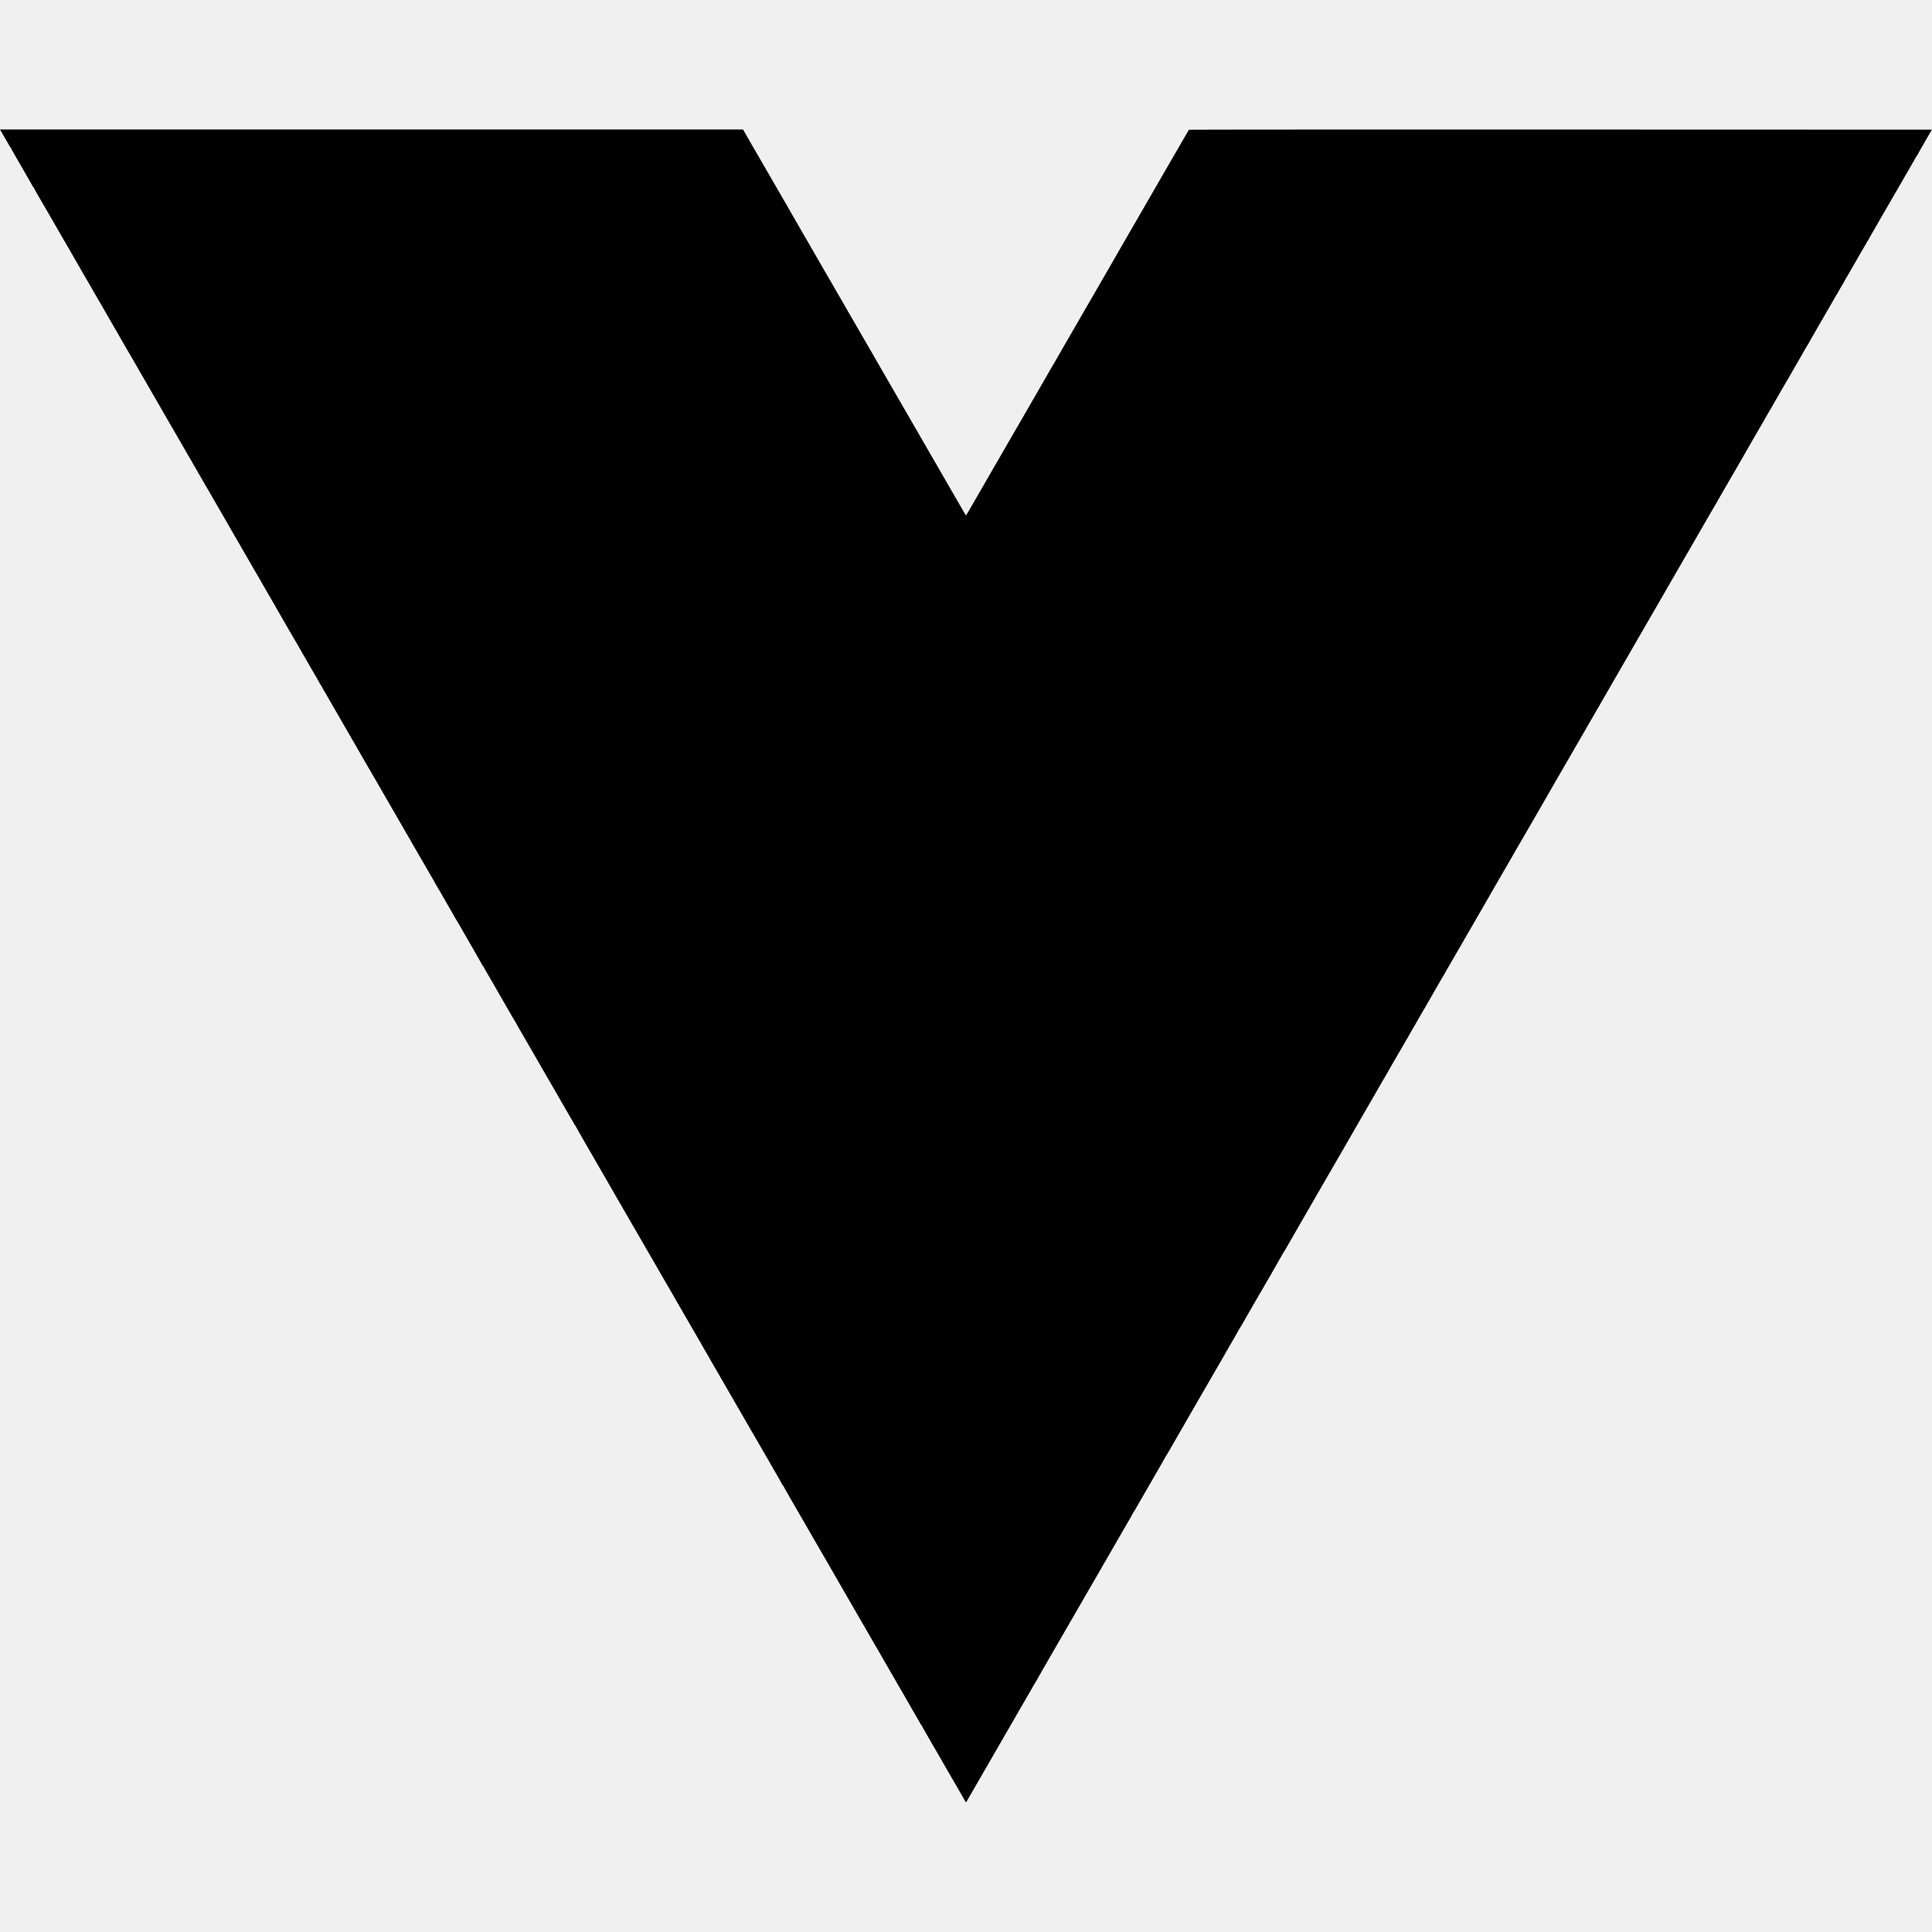
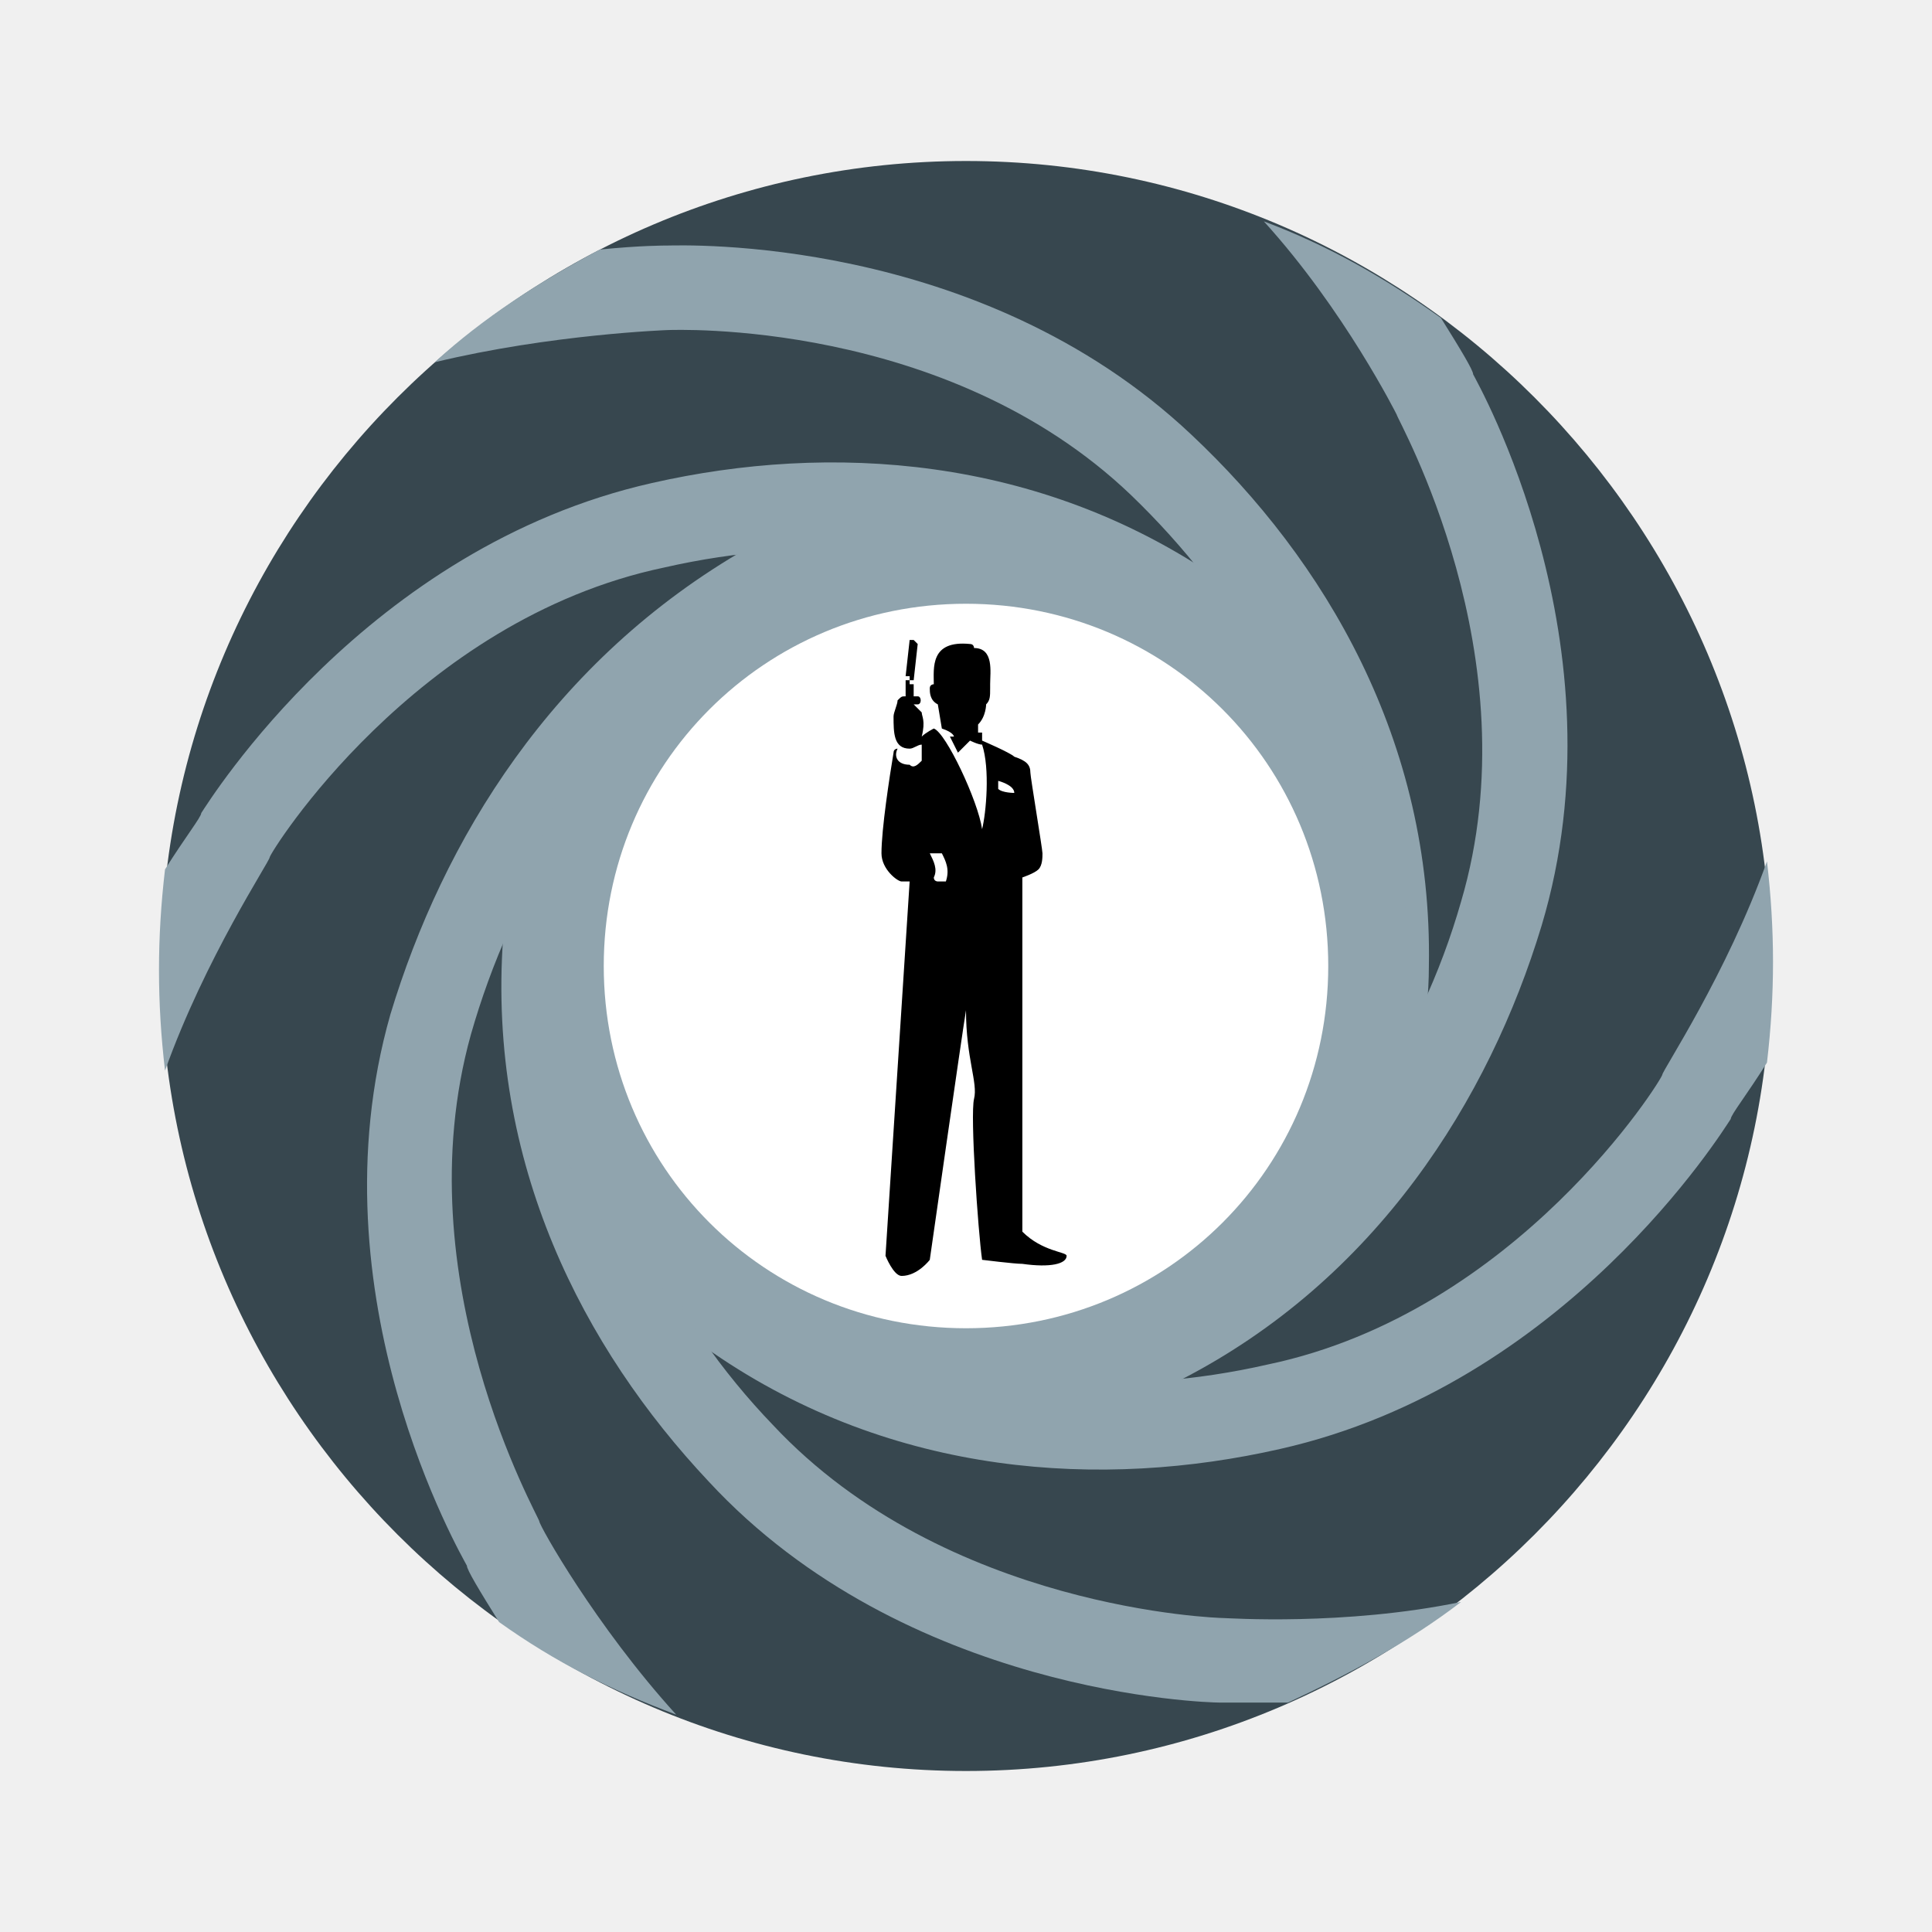
- <svg xmlns="http://www.w3.org/2000/svg" version="1.0" width="16pt" height="16pt" viewBox="0 0 16 16" preserveAspectRatio="xMidYMid meet">
-   <g transform="translate(0,16) scale(0.00032,-0.00032)" fill="#000000" stroke="none">
-     <path d="M18 46618 c45 -75 122 -207 122 -211 0 -2 25 -45 55 -95 30 -50 55 -96 55 -102 0 -5 5 -10 10 -10 6 0 10 -4 10 -9 0 -5 73 -135 161 -288 89 -153 173 -298 187 -323 14 -25 32 -57 41 -72 88 -149 187 -324 189 -335 2 -7 8 -13 13 -13 5 0 9 -4 9 -10 0 -5 46 -89 103 -187 175 -302 490 -846 507 -876 8 -16 20 -36 25 -45 28 -46 290 -498 339 -585 13 -23 74 -129 136 -236 61 -107 123 -215 137 -240 14 -25 29 -50 33 -56 5 -5 23 -37 40 -70 18 -33 38 -67 44 -75 11 -16 21 -33 63 -109 14 -25 29 -50 33 -56 4 -5 21 -35 38 -65 55 -100 261 -455 269 -465 4 -5 14 -21 20 -35 15 -29 41 -75 103 -180 24 -41 52 -88 60 -105 9 -16 57 -100 107 -185 112 -193 362 -626 380 -660 8 -14 23 -38 33 -55 11 -16 23 -37 27 -45 4 -8 26 -46 48 -85 23 -38 53 -90 67 -115 46 -81 64 -113 178 -310 62 -107 121 -210 132 -227 37 -67 56 -99 85 -148 16 -27 32 -57 36 -65 4 -8 15 -27 25 -42 9 -15 53 -89 96 -165 44 -76 177 -307 296 -513 120 -206 268 -463 330 -570 131 -227 117 -203 200 -348 36 -62 73 -125 82 -140 10 -15 21 -34 25 -42 4 -8 20 -37 36 -65 17 -27 38 -65 48 -82 49 -85 64 -111 87 -153 13 -25 28 -49 32 -55 4 -5 78 -134 165 -285 87 -151 166 -288 176 -305 10 -16 26 -43 35 -59 9 -17 125 -217 257 -445 132 -229 253 -441 270 -471 17 -30 45 -79 64 -108 18 -29 33 -54 33 -57 0 -2 20 -37 44 -77 24 -40 123 -212 221 -383 97 -170 190 -330 205 -355 16 -25 39 -65 53 -90 13 -25 81 -144 152 -265 70 -121 137 -238 150 -260 12 -22 37 -65 55 -95 18 -30 43 -73 55 -95 12 -22 48 -85 80 -140 77 -132 163 -280 190 -330 13 -22 71 -123 130 -225 59 -102 116 -199 126 -217 10 -17 29 -50 43 -72 15 -22 26 -43 26 -45 0 -2 27 -50 60 -106 33 -56 60 -103 60 -105 0 -2 55 -98 90 -155 8 -14 182 -316 239 -414 13 -22 45 -79 72 -124 27 -46 49 -86 49 -89 0 -2 14 -24 30 -48 16 -24 30 -46 30 -49 0 -5 74 -135 100 -176 5 -8 24 -42 43 -75 50 -88 58 -101 262 -455 104 -179 199 -345 213 -370 14 -25 28 -49 32 -55 4 -5 17 -26 28 -45 10 -19 62 -109 114 -200 114 -197 133 -230 170 -295 16 -27 33 -57 38 -65 17 -28 96 -165 103 -180 4 -8 16 -28 26 -45 10 -16 77 -131 148 -255 72 -124 181 -313 243 -420 62 -107 121 -209 131 -227 35 -62 323 -560 392 -678 38 -66 83 -145 100 -175 16 -30 33 -59 37 -65 4 -5 17 -27 29 -47 34 -61 56 -100 90 -156 17 -29 31 -55 31 -57 0 -2 17 -32 39 -67 21 -35 134 -229 251 -433 117 -203 235 -407 261 -451 27 -45 49 -85 49 -88 0 -4 8 -19 19 -34 15 -21 200 -341 309 -533 10 -19 33 -58 51 -87 17 -29 31 -54 31 -56 0 -2 25 -44 55 -94 30 -50 55 -95 55 -98 0 -4 6 -15 14 -23 7 -9 27 -41 43 -71 17 -30 170 -297 342 -594 171 -296 311 -542 311 -547 0 -5 5 -9 10 -9 6 0 10 -4 10 -10 0 -5 22 -47 49 -92 27 -46 58 -99 68 -118 24 -43 81 -140 93 -160 5 -8 66 -114 135 -235 69 -121 130 -227 135 -235 12 -21 259 -447 283 -490 10 -19 28 -47 38 -62 11 -14 19 -29 19 -32 0 -3 37 -69 83 -148 99 -170 305 -526 337 -583 13 -22 31 -53 41 -70 11 -16 22 -37 26 -45 7 -14 82 -146 103 -180 14 -24 181 -311 205 -355 13 -22 46 -80 75 -130 29 -49 64 -110 78 -135 14 -25 51 -88 82 -140 31 -52 59 -102 63 -110 4 -8 18 -33 31 -55 205 -353 284 -489 309 -535 17 -30 45 -78 62 -106 18 -28 36 -60 39 -72 4 -12 12 -22 17 -22 5 0 9 -4 9 -10 0 -5 109 -197 241 -427 133 -230 250 -431 259 -448 51 -90 222 -385 280 -485 37 -63 78 -135 92 -160 14 -25 67 -117 118 -205 51 -88 101 -175 111 -193 34 -58 55 -95 149 -257 51 -88 101 -173 110 -190 9 -16 76 -131 147 -255 72 -124 140 -241 151 -260 61 -108 281 -489 355 -615 38 -66 77 -133 87 -150 35 -63 91 -161 100 -175 14 -23 99 -169 128 -220 54 -97 135 -235 142 -245 4 -5 20 -32 35 -60 26 -48 238 -416 276 -480 10 -16 26 -46 37 -65 30 -53 382 -661 403 -695 10 -16 22 -37 26 -45 4 -8 26 -48 50 -88 24 -41 43 -75 43 -77 0 -2 22 -40 50 -85 27 -45 50 -84 50 -86 0 -3 38 -69 83 -147 84 -142 302 -520 340 -587 10 -19 34 -60 52 -90 18 -30 44 -75 57 -100 14 -25 45 -79 70 -120 25 -41 56 -96 70 -121 14 -25 77 -133 138 -240 62 -107 122 -210 132 -229 25 -43 310 -535 337 -581 11 -19 26 -45 34 -59 17 -32 238 -414 266 -460 11 -19 24 -41 28 -49 3 -7 75 -133 160 -278 84 -146 153 -269 153 -274 0 -5 5 -9 10 -9 6 0 10 -4 10 -10 0 -5 82 -150 181 -322 182 -314 201 -346 240 -415 12 -21 80 -139 152 -263 71 -124 141 -245 155 -270 14 -25 28 -49 32 -55 6 -8 145 -248 220 -380 37 -66 209 -362 229 -395 11 -19 24 -42 28 -49 4 -8 67 -118 140 -243 73 -125 133 -230 133 -233 0 -2 15 -28 33 -57 19 -29 47 -78 64 -108 17 -30 53 -93 79 -139 53 -90 82 -141 157 -272 82 -142 115 -199 381 -659 142 -245 268 -463 281 -485 12 -22 71 -125 132 -230 60 -104 172 -298 248 -430 76 -132 146 -253 156 -270 11 -16 22 -36 26 -44 3 -8 30 -54 60 -103 29 -49 53 -91 53 -93 0 -3 18 -34 40 -70 22 -36 40 -67 40 -69 0 -2 37 -66 81 -142 45 -77 98 -168 119 -204 20 -36 47 -81 58 -100 12 -19 27 -47 33 -62 6 -16 15 -28 20 -28 5 0 9 -4 9 -9 0 -6 63 -118 140 -251 77 -133 140 -243 140 -245 0 -2 18 -33 41 -70 22 -37 49 -83 60 -101 10 -19 29 -51 40 -71 25 -45 109 -189 126 -218 7 -11 17 -29 22 -40 6 -11 22 -38 35 -60 14 -22 37 -62 52 -90 14 -27 35 -62 45 -77 11 -14 19 -29 19 -32 0 -3 18 -35 40 -71 22 -36 40 -67 40 -69 0 -2 19 -35 42 -72 23 -38 55 -94 72 -124 26 -47 139 -244 171 -298 6 -9 21 -36 34 -60 28 -48 37 -51 51 -19 6 12 19 36 29 52 10 17 27 46 38 65 11 19 104 181 208 360 103 179 199 345 213 370 14 25 42 74 64 109 21 34 38 65 38 67 0 2 18 33 40 69 22 36 40 67 40 69 0 3 177 310 199 346 16 26 136 234 140 244 2 5 25 44 52 88 27 44 49 81 49 84 0 2 18 34 40 70 22 36 40 67 40 69 0 2 20 36 43 77 35 58 169 289 297 513 9 17 50 86 90 155 40 69 86 150 103 180 16 30 35 62 41 70 6 8 16 24 22 35 35 64 72 129 167 293 59 100 116 199 127 220 11 20 30 53 41 72 43 72 1070 1850 1121 1940 14 25 65 113 113 195 48 83 96 166 107 185 10 19 28 50 38 68 11 18 73 124 137 235 64 111 175 303 246 427 71 124 173 299 225 390 52 91 116 202 143 248 27 45 49 85 49 89 0 4 6 14 14 22 7 9 28 43 46 76 26 47 251 436 378 655 11 19 29 51 40 70 11 19 101 176 201 348 99 172 181 317 181 323 0 5 5 9 10 9 6 0 10 5 10 11 0 6 8 23 18 37 11 15 32 52 49 82 16 30 130 228 253 440 122 212 234 405 248 430 13 25 39 70 57 100 39 65 69 117 130 225 25 44 50 87 55 95 12 19 78 134 220 380 61 107 129 224 150 260 161 277 222 382 246 425 15 28 47 83 71 123 24 41 43 78 43 83 0 5 4 9 8 9 4 0 13 12 19 28 7 15 23 45 36 67 66 110 277 478 277 483 0 3 6 13 14 21 7 9 27 41 43 71 17 30 45 80 63 110 34 57 375 649 394 685 6 11 16 27 22 35 6 8 26 42 44 75 18 33 41 74 51 90 10 17 24 41 32 55 54 97 72 128 88 152 11 14 19 28 19 30 0 3 79 141 175 308 96 167 175 305 175 308 0 3 6 13 14 21 7 9 26 39 41 66 33 60 276 483 338 587 24 40 46 80 50 88 4 8 13 24 20 35 14 23 95 163 125 215 11 19 52 91 92 160 40 69 80 139 90 155 9 17 103 179 207 360 105 182 200 346 211 365 103 181 463 802 489 845 7 11 15 27 19 35 4 8 29 51 55 95 64 110 828 1433 848 1470 9 17 24 41 33 55 9 14 29 48 45 77 15 28 52 93 82 145 30 51 62 107 71 123 17 30 231 398 400 690 51 88 103 179 115 202 12 23 26 48 32 55 6 7 24 38 40 68 17 30 61 107 98 170 37 63 84 144 103 180 19 36 41 72 48 81 8 8 14 18 14 21 0 4 27 51 59 106 32 55 72 124 89 154 16 29 71 125 122 213 51 88 104 180 118 205 13 25 28 50 32 55 4 6 17 26 28 45 11 19 45 80 77 135 31 55 66 116 77 135 11 19 88 152 171 295 401 694 620 1072 650 1125 11 19 87 152 170 295 83 143 158 273 166 288 9 16 21 36 26 45 6 9 31 52 55 96 25 43 54 94 66 115 11 20 95 164 186 321 91 157 173 299 182 315 9 17 26 46 37 65 12 19 66 114 121 210 56 96 108 186 117 200 8 14 24 40 34 59 24 45 383 664 412 713 5 9 17 29 26 45 15 28 120 210 241 419 36 61 68 117 72 125 4 8 12 23 19 34 35 57 245 420 262 453 11 20 35 61 53 90 17 29 32 54 32 56 0 3 28 51 62 108 33 57 70 119 80 138 10 19 23 42 28 50 5 8 32 53 59 100 27 47 149 258 271 470 122 212 234 405 248 430 30 53 62 108 80 135 6 11 15 27 19 35 4 8 85 150 181 315 96 165 187 323 202 350 31 56 116 202 130 225 5 8 25 42 43 75 19 33 92 159 162 280 149 257 157 271 202 350 19 33 38 67 43 75 9 14 228 392 275 475 12 22 55 96 95 165 40 69 80 139 90 155 24 42 202 350 221 383 9 15 27 47 41 72 14 25 75 131 136 236 61 106 121 210 134 232 99 172 271 470 279 482 5 8 23 40 40 70 18 30 81 141 142 245 60 105 121 210 135 235 14 25 71 124 127 220 56 96 143 247 194 335 51 88 96 167 102 175 14 24 180 311 204 355 23 43 340 590 356 615 5 8 50 87 101 175 171 301 517 898 582 1008 25 43 46 81 46 83 0 2 12 23 27 47 14 23 40 67 56 97 16 30 35 62 42 70 7 8 15 22 18 30 4 8 20 38 37 65 16 28 33 57 37 65 6 12 111 196 143 250 5 8 55 95 112 193 57 98 113 195 126 215 12 20 27 46 32 57 6 11 14 27 20 35 5 8 76 130 156 270 80 140 165 287 187 325 23 39 52 90 66 115 13 25 30 52 37 61 8 8 14 18 14 21 0 4 41 77 92 165 50 87 175 302 276 478 101 176 208 360 236 408 28 49 67 117 86 152 19 35 41 70 48 77 6 6 12 15 12 19 0 7 124 224 167 291 12 21 23 40 23 42 0 2 21 40 46 83 26 43 55 92 64 109 54 95 327 568 354 614 19 30 45 75 59 100 71 128 82 145 89 148 4 2 8 8 8 13 0 5 42 82 94 172 311 538 496 858 518 897 14 25 40 70 58 100 18 30 42 71 53 90 10 19 79 139 152 265 73 127 142 246 153 265 10 19 43 76 72 125 29 50 63 108 75 130 65 116 80 140 87 143 4 2 8 8 8 12 0 8 114 212 140 250 6 8 14 24 20 35 5 11 54 97 108 190 l100 170 -9611 3 c-5286 1 -9614 -1 -9618 -5 -5 -6 -419 -719 -619 -1068 -89 -155 -267 -463 -323 -560 -38 -66 -81 -140 -95 -165 -31 -56 -263 -457 -526 -910 -110 -190 -224 -388 -254 -440 -29 -52 -61 -109 -71 -125 -23 -39 -243 -420 -268 -465 -11 -19 -204 -352 -428 -740 -224 -388 -477 -826 -563 -975 -85 -148 -185 -322 -222 -385 -37 -63 -120 -207 -185 -320 -65 -113 -177 -306 -248 -430 -72 -124 -172 -297 -222 -385 -51 -88 -142 -245 -202 -350 -131 -226 -247 -427 -408 -705 -65 -113 -249 -432 -410 -710 -160 -278 -388 -673 -506 -877 -118 -205 -216 -373 -219 -373 -3 0 -52 82 -109 183 -58 100 -144 250 -192 332 -95 164 -402 696 -647 1120 -85 149 -228 396 -317 550 -212 365 -982 1700 -1008 1745 -10 19 -43 76 -72 125 -29 50 -64 110 -77 135 -14 25 -63 110 -110 190 -47 80 -96 165 -110 190 -14 25 -99 171 -188 325 -89 154 -174 300 -188 325 -13 25 -64 113 -112 195 -48 83 -140 242 -205 355 -65 113 -183 317 -263 454 -79 137 -152 264 -163 282 -50 89 -335 583 -354 614 -12 19 -34 58 -50 85 -15 28 -129 226 -253 440 -124 215 -235 408 -247 430 -12 22 -69 121 -127 220 -58 99 -226 389 -373 645 -148 256 -324 561 -392 678 -67 117 -134 232 -147 255 -13 23 -33 59 -46 80 l-22 37 -9615 0 -9615 0 20 -32z" />
-   </g>
+ <svg xmlns="http://www.w3.org/2000/svg" version="1.1" id="Layer_1" x="0px" y="0px" viewBox="0 0 48 48" style="enable-background:new 0 0 48 48;" xml:space="preserve" width="480px" height="480px">
+   <path style="fill:#37474F;" d="M24,4C13,4,4,13,4,24s9,20,20,20s20-9,20-20S35,4,24,4z M24,33.5c-5.2,0-9.5-4.2-9.5-9.5  s4.2-9.5,9.5-9.5s9.5,4.2,9.5,9.5S29.2,33.5,24,33.5z" />
+   <path style="fill:#FFFFFF;" d="M34.5,24c0,5.8-4.7,10.5-10.5,10.5S13.5,29.8,13.5,24S18.2,13.5,24,13.5S34.5,18.2,34.5,24z" />
+   <path d="M23.4,21.8C23.4,21.8,23.4,21.9,23.4,21.8C23.4,21.9,23.4,21.8,23.4,21.8C23.4,21.8,23.4,21.7,23.4,21.8  C23.4,21.7,23.4,21.8,23.4,21.8z" />
+   <path d="M22.4,18.9C22.4,18.8,22.4,18.8,22.4,18.9C22.4,18.8,22.4,18.8,22.4,18.9C22.5,18.9,22.5,18.9,22.4,18.9  C22.4,18.9,22.4,18.9,22.4,18.9z" />
+   <path d="M25.4,30.6l0-8.8c0,0,0.3-0.1,0.4-0.2c0.1-0.1,0.1-0.3,0.1-0.4c0-0.1-0.3-1.9-0.3-2c0-0.2-0.1-0.3-0.4-0.4  c-0.1-0.1-0.8-0.4-0.8-0.4l0-0.2l-0.1,0l0-0.2c0.2-0.2,0.2-0.5,0.2-0.5c0.1-0.1,0.1-0.2,0.1-0.4c0-0.1,0-0.1,0-0.1  c0-0.3,0.1-0.9-0.4-0.9c0,0,0-0.1-0.1-0.1c-1-0.1-0.9,0.6-0.9,1c0,0-0.1,0-0.1,0.1c0,0.1,0,0.3,0.2,0.4l0.1,0.6  c0.3,0.1,0.3,0.2,0.3,0.2l-0.1,0l0.2,0.4l0.3-0.3c0,0,0.2,0.1,0.3,0.1c0.2,0.6,0.1,1.7,0,2.1h0c-0.1-0.7-0.9-2.4-1.2-2.5  c0,0-0.2,0.1-0.3,0.2c0.1-0.4,0-0.5,0-0.6c0,0-0.1-0.1-0.2-0.2v0l0,0c0,0,0.1,0,0.1,0c0.1,0,0.1-0.2,0-0.2c0,0-0.1,0-0.1,0l0-0.3  c0,0,0,0-0.1,0l0-0.1c0,0,0.1,0,0.1,0l0.1-0.9c0,0-0.1-0.1-0.1-0.1s-0.1,0-0.1,0l-0.1,0.9c0,0,0,0,0.1,0l0,0.1c0,0-0.1,0-0.1,0  l0,0.4h0c-0.1,0-0.1,0-0.2,0.1c0,0.1-0.1,0.3-0.1,0.4c0,0.4,0,0.8,0.4,0.8c0.1,0,0.2-0.1,0.3-0.1c0,0.1,0,0.3,0,0.4  c-0.1,0.1-0.2,0.2-0.3,0.1c-0.3,0-0.4-0.2-0.3-0.4c0,0-0.1,0-0.1,0.1c-0.1,0.6-0.3,1.9-0.3,2.5c0,0.4,0.4,0.7,0.5,0.7  c0.1,0,0.2,0,0.2,0L22,31.2c0,0,0.2,0.5,0.4,0.5c0.4,0,0.7-0.4,0.7-0.4s0.8-5.6,0.9-6.2h0c0,1.2,0.3,1.8,0.2,2.2  c-0.1,0.4,0.1,3.3,0.2,4c0,0,0.8,0.1,1,0.1c0.7,0.1,1.1,0,1.1-0.2C26.5,31.1,25.9,31.1,25.4,30.6z M23.5,21.9l-0.2,0  c0,0-0.1,0-0.1-0.1c0.1-0.2,0-0.4-0.1-0.6l0.3,0C23.5,21.4,23.6,21.6,23.5,21.9z M24.8,19.6v-0.2c0,0,0.4,0.1,0.4,0.3  C25.2,19.7,24.9,19.7,24.8,19.6z" />
+   <path style="fill:#90A4AE;" d="M29.6,10.8c-5.3-5-12.7-4.7-13-4.7c-0.1,0-0.7,0-1.7,0.1c-1.5,0.8-2.9,1.7-4.1,2.8  c2.9-0.7,5.8-0.8,5.8-0.8c0.1,0,6.9-0.3,11.5,4.1c2.6,2.5,4.9,6.1,5.2,10.5c0,0.4,0.1,0.7,0.1,1.1c0,0,0,0,0,0c0,0,0,0,0,0  c0,5.2-4.2,9.5-9.5,9.5c6.7,0,11.6-3.7,11.6-9.4C35.6,18.4,32.9,13.9,29.6,10.8z" />
+   <path style="fill:#90A4AE;" d="M38.3,23c2.1-7-1.6-13.5-1.7-13.7c0-0.1-0.3-0.6-0.8-1.4c-1.4-1-2.8-1.8-4.4-2.4  c2,2.2,3.3,4.8,3.3,4.8c0,0.1,3.4,6,1.6,12.1c-1,3.5-3.2,7.1-7,9.5c-0.3,0.2-0.6,0.4-0.9,0.6c0,0,0,0,0,0c0,0,0,0,0,0  C23.7,34.8,18,33,15.6,28.3c3.1,6,8.6,8.6,13.7,6C34.2,31.8,37,27.3,38.3,23z" />
+   <path style="fill:#90A4AE;" d="M31.8,36c7.1-1.6,11-7.9,11.2-8.2c0-0.1,0.4-0.6,0.9-1.4c0.2-1.7,0.2-3.3,0-5c-1,2.8-2.6,5.2-2.6,5.3  c0,0.1-3.6,5.9-9.8,7.2c-3.5,0.8-7.8,0.7-11.7-1.5c-0.3-0.2-0.6-0.3-0.9-0.6c0,0,0,0,0,0h0c-4.3-2.9-5.5-8.8-2.6-13.1  c-3.8,5.6-3.4,11.7,1.4,14.9C22.2,36.7,27.4,37,31.8,36z" />
+   <path style="fill:#90A4AE;" d="M17.6,36.8c4.9,5.3,12.4,5.5,12.7,5.5c0.1,0,0.7,0,1.7,0c1.5-0.7,3-1.5,4.3-2.5  c-2.9,0.6-5.8,0.4-5.9,0.4c-0.1,0-6.9-0.2-11.2-4.8c-2.5-2.6-4.5-6.3-4.6-10.8c0-0.4,0-0.7,0-1.1c0,0,0,0,0,0  c0.3-5.2,4.8-9.2,10-8.9c-6.7-0.4-11.8,3-12.1,8.7C12.1,28.9,14.5,33.5,17.6,36.8z" />
+   <path style="fill:#90A4AE;" d="M9.7,25.2c-2,7,1.8,13.5,1.9,13.7c0,0.1,0.3,0.6,0.8,1.4c1.4,1,2.8,1.7,4.4,2.3  c-2-2.2-3.4-4.7-3.4-4.8c0-0.1-3.4-6-1.7-12.1c1-3.5,3.1-7.2,6.9-9.6c0.3-0.2,0.6-0.4,0.9-0.6c0,0,0,0,0,0  c4.6-2.4,10.4-0.7,12.8,3.9c-3.1-6-8.7-8.5-13.7-5.8C13.7,16.4,11,20.9,9.7,25.2z" />
+   <path style="fill:#90A4AE;" d="M16.2,12c-7.1,1.6-11,7.9-11.2,8.2c0,0.1-0.4,0.6-0.9,1.4c-0.2,1.7-0.2,3.3,0,5  c1-2.8,2.6-5.2,2.6-5.3c0-0.1,3.6-5.9,9.8-7.2c3.5-0.8,7.8-0.7,11.7,1.5c0.3,0.2,0.6,0.3,0.9,0.6c0,0,0,0,0,0h0  c4.3,2.9,5.5,8.8,2.6,13.1c3.8-5.6,3.4-11.7-1.4-14.9C25.8,11.3,20.6,11,16.2,12z" />
+   <path style="fill:#90A4AE;" d="M24,35c-6.1,0-11-4.9-11-11s4.9-11,11-11s11,4.9,11,11S30.1,35,24,35z M24,15c-5,0-9,4-9,9  c0,5,4,9,9,9c5,0,9-4,9-9C33,19,29,15,24,15z" />
</svg>
